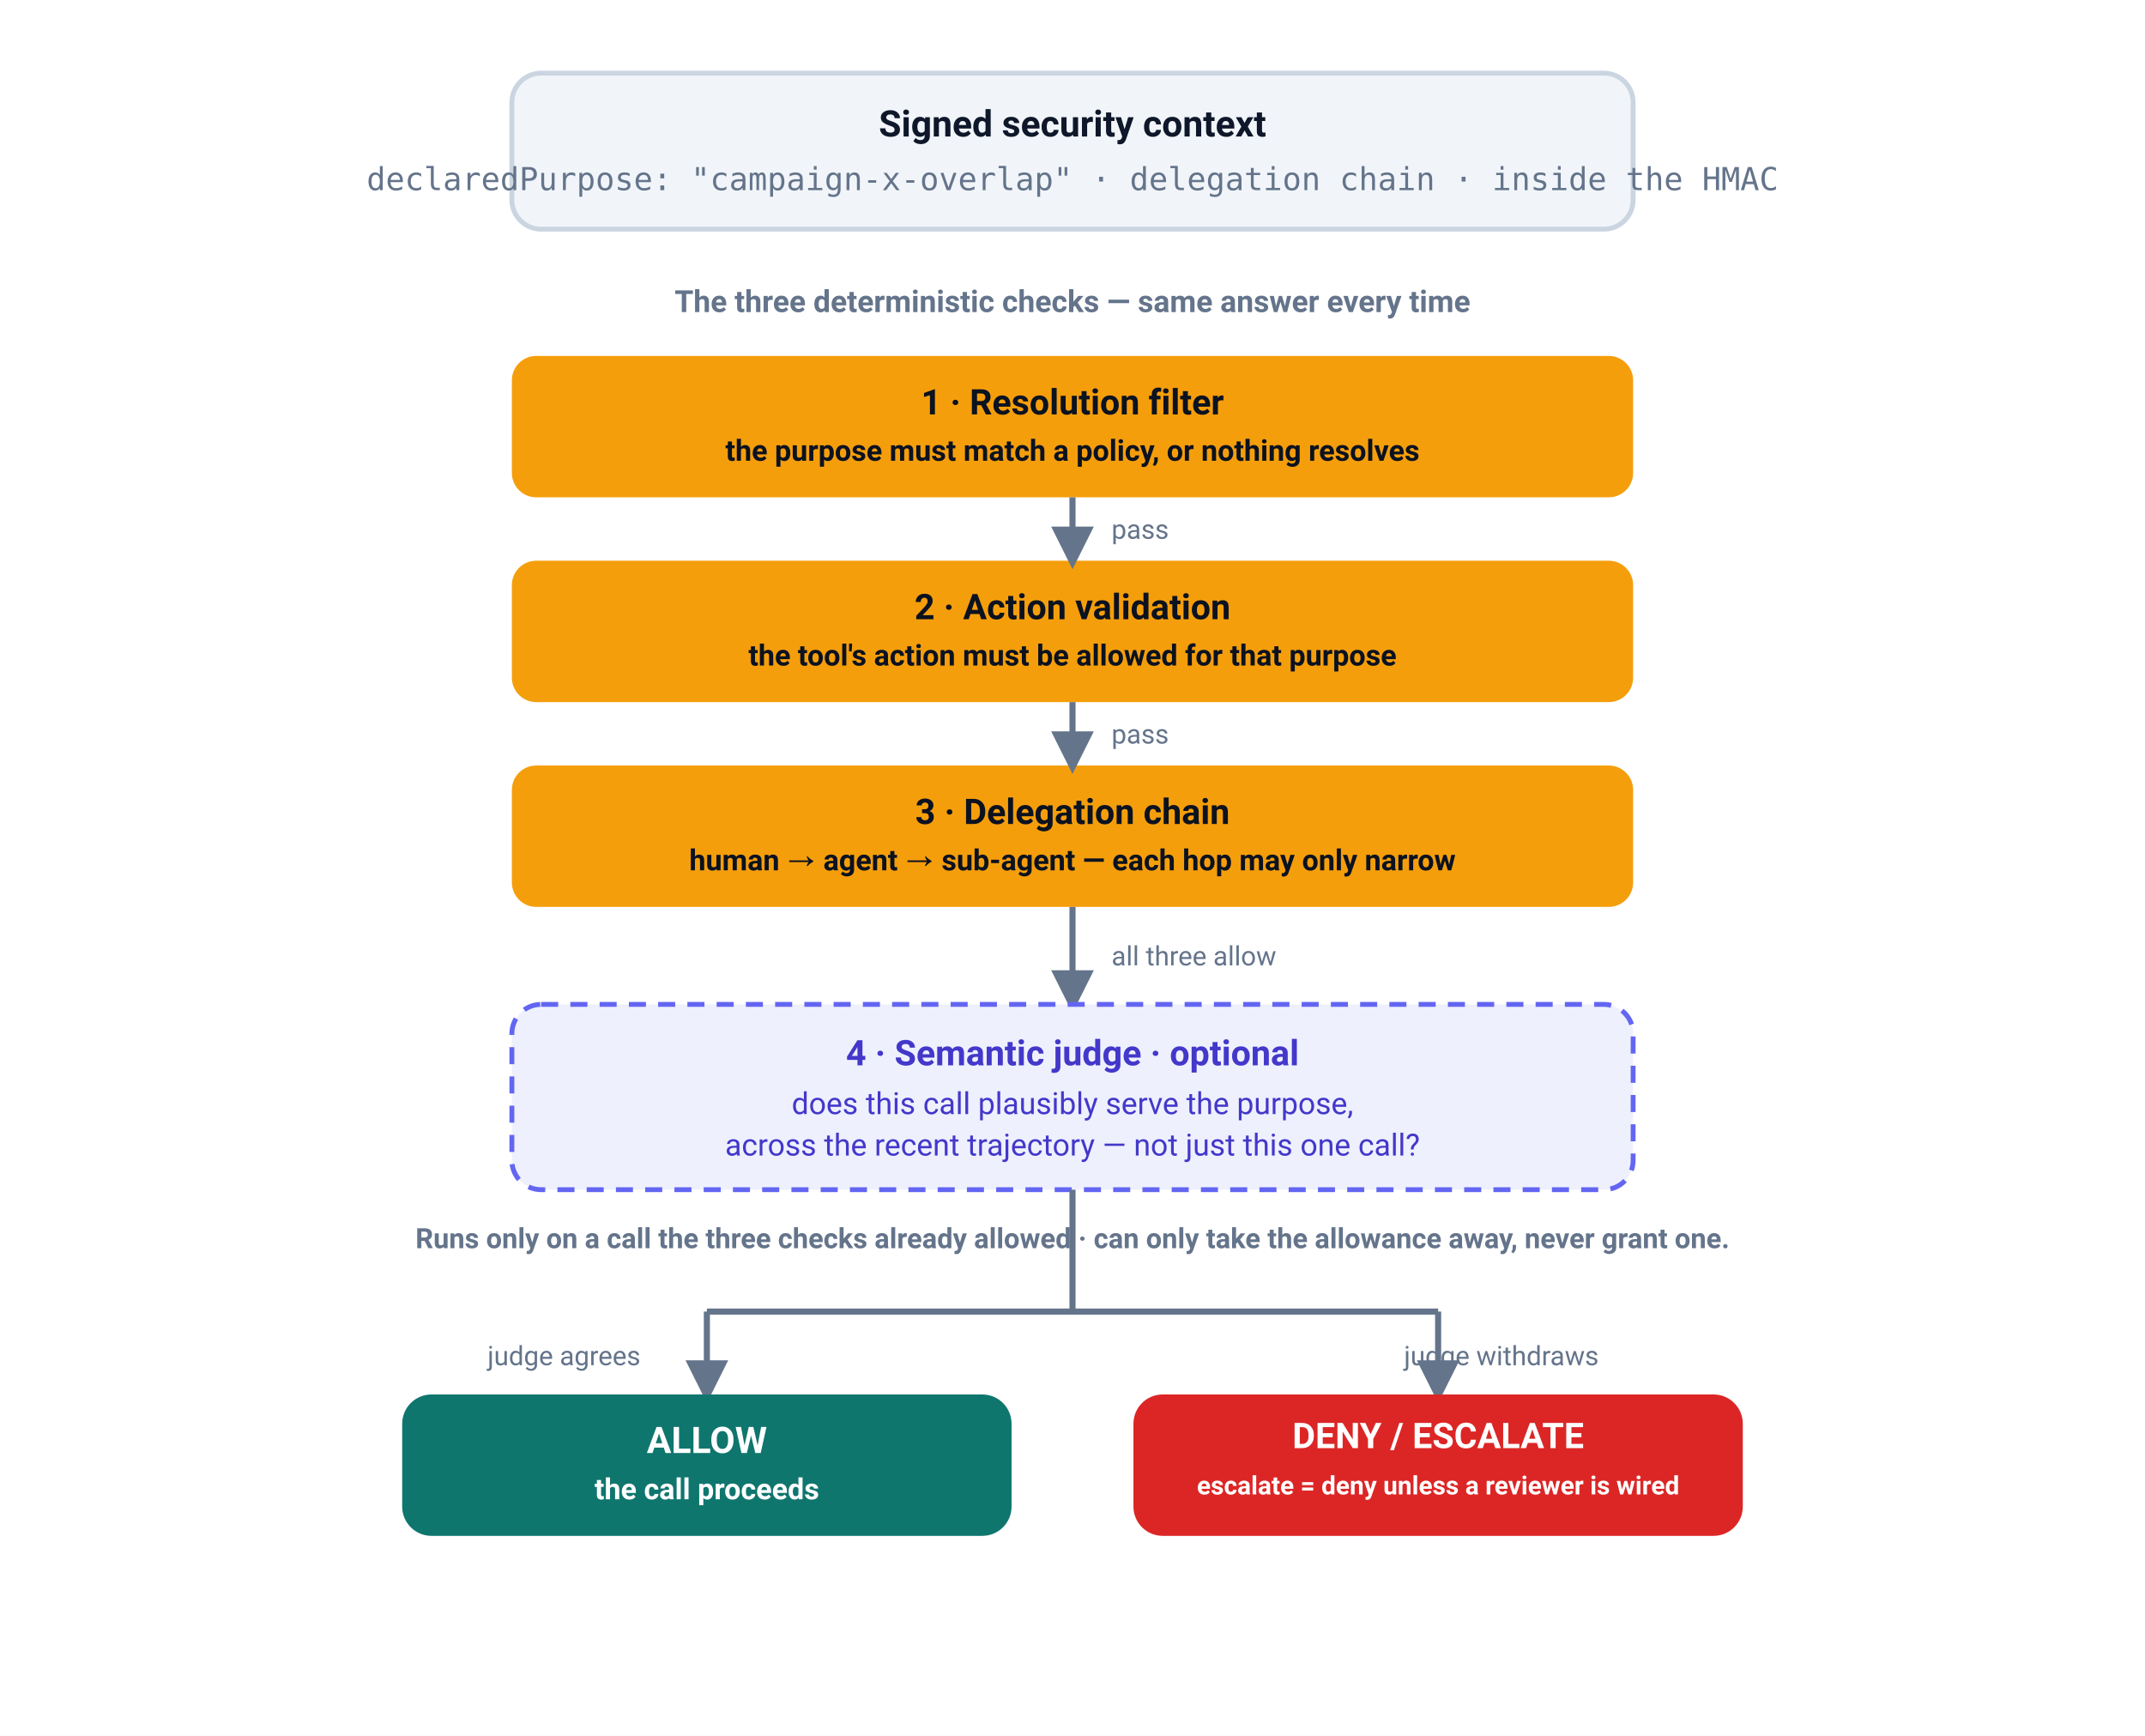
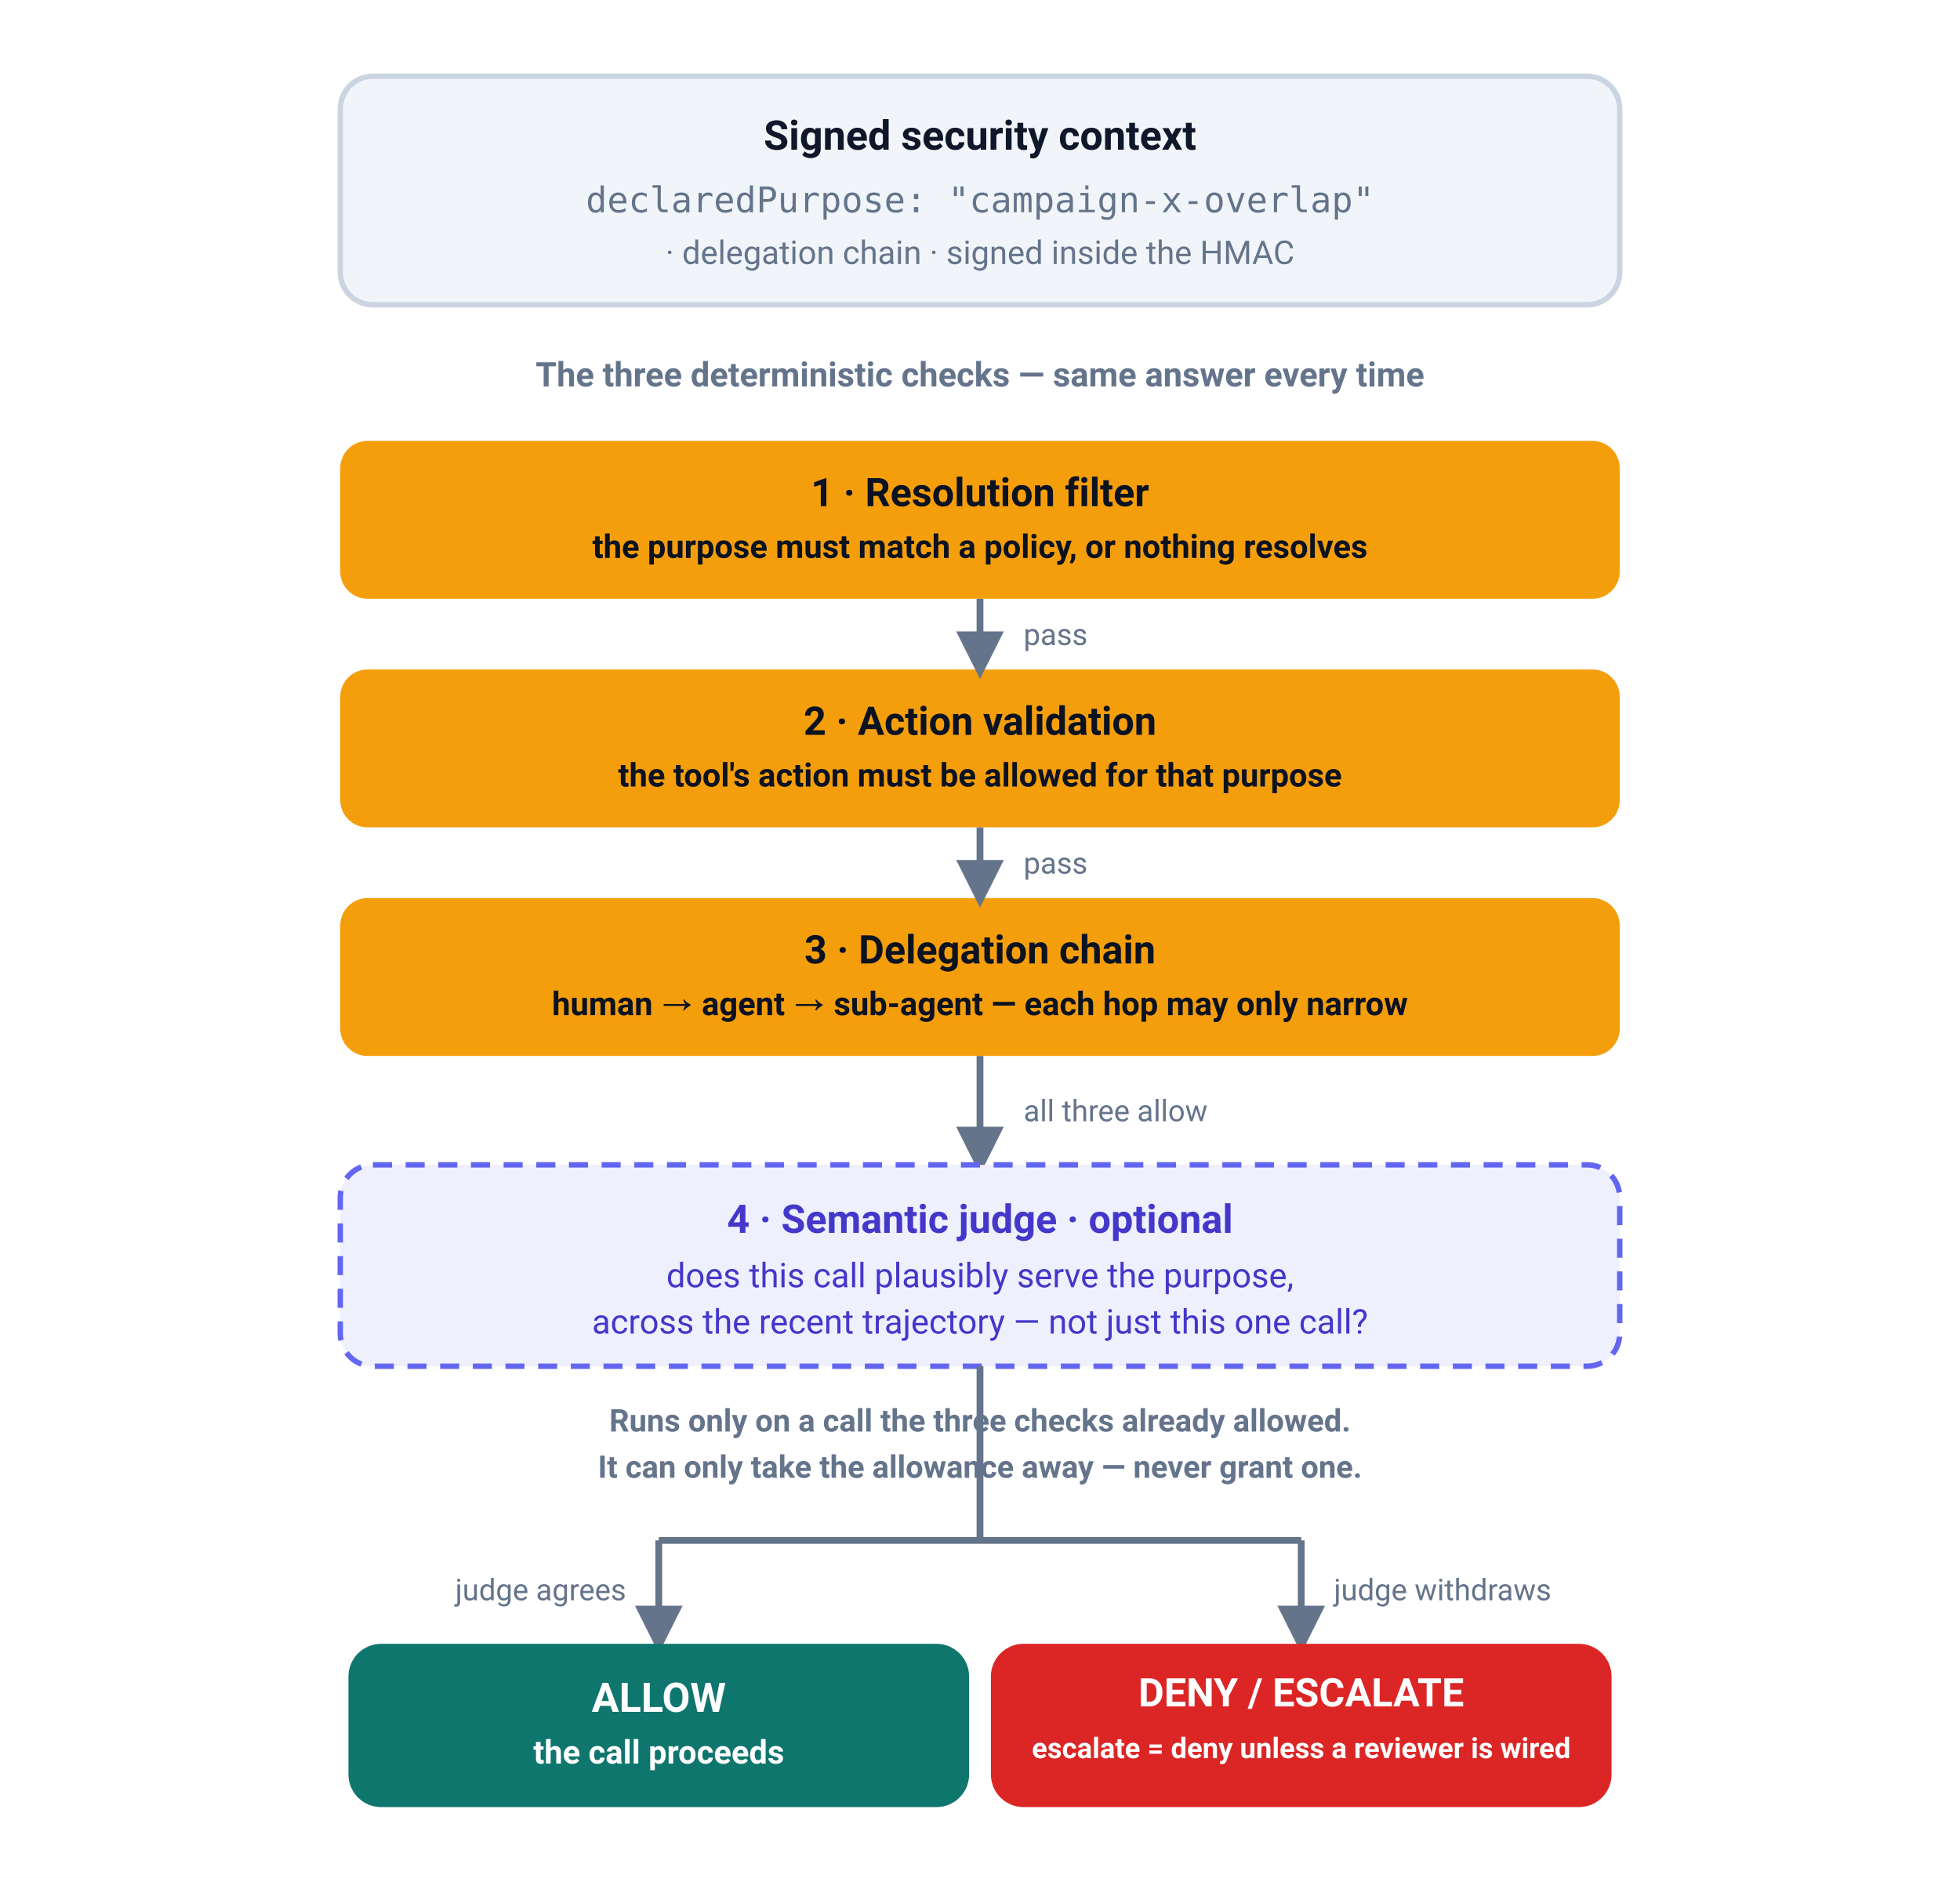
- <svg xmlns="http://www.w3.org/2000/svg" viewBox="0 0 880 712" role="img" aria-label="Purpose binding. A signed security context declares a purpose and a delegation chain, both inside the HMAC. Three deterministic checks run in order — resolution filter, action validation, delegation-chain narrowing. Only if all three allow does an optional semantic judge run: it asks whether the call plausibly serves the purpose across the recent trajectory, runs only on a call already allowed, and can only withdraw the allowance, never grant one. Outcome is ALLOW, or DENY/ESCALATE where escalate denies unless a reviewer is wired.">
-   <rect width="880" height="712" fill="#FFFFFF" />
+ <svg xmlns="http://www.w3.org/2000/svg" viewBox="0 0 720 690" role="img" aria-label="Purpose binding. A signed context declaring a purpose and delegation chain runs three deterministic checks in order — resolution filter, action validation, delegation-chain narrowing. Only if all three allow does an optional semantic judge run; it can only withdraw the allowance, never grant one, and escalate denies unless a reviewer is wired.">
+   <rect width="720" height="690" fill="#FFFFFF" />
  <defs>
    <marker id="ar-pl" viewBox="0 0 10 10" refX="8" refY="5" markerWidth="7" markerHeight="7" orient="auto-start-reverse">
      <path d="M0 0 L10 5 L0 10 z" fill="#64748B" />
    </marker>
  </defs>
-   <rect x="210.0" y="30" width="460" height="64" rx="12" fill="#F1F5F9" stroke="#CBD5E1" stroke-width="2" />
-   <text x="440.0" y="56" fill="#0F172A" font-size="15" font-weight="600" font-family="-apple-system,Segoe UI,Roboto,Helvetica,Arial,sans-serif" text-anchor="middle">Signed security context</text>
-   <text x="440.0" y="78" fill="#64748B" font-size="13" font-weight="400" font-family="ui-monospace,SFMono-Regular,Menlo,monospace" text-anchor="middle">declaredPurpose: "campaign-x-overlap" · delegation chain · inside the HMAC</text>
-   <text x="440.0" y="128" fill="#64748B" font-size="12.5" font-weight="700" font-family="-apple-system,Segoe UI,Roboto,Helvetica,Arial,sans-serif" text-anchor="middle">The three deterministic checks — same answer every time</text>
-   <rect x="210.0" y="146" width="460" height="58" rx="10" fill="#F59E0B" stroke="#F59E0B" stroke-width="0" />
-   <text x="440.0" y="170" fill="#0B1220" font-size="14.5" font-weight="700" font-family="-apple-system,Segoe UI,Roboto,Helvetica,Arial,sans-serif" text-anchor="middle">1 · Resolution filter</text>
-   <text x="440.0" y="189" fill="#0B1220" font-size="12" font-weight="600" font-family="-apple-system,Segoe UI,Roboto,Helvetica,Arial,sans-serif" text-anchor="middle">the purpose must match a policy, or nothing resolves</text>
-   <rect x="210.0" y="230" width="460" height="58" rx="10" fill="#F59E0B" stroke="#F59E0B" stroke-width="0" />
-   <text x="440.0" y="254" fill="#0B1220" font-size="14.5" font-weight="700" font-family="-apple-system,Segoe UI,Roboto,Helvetica,Arial,sans-serif" text-anchor="middle">2 · Action validation</text>
-   <text x="440.0" y="273" fill="#0B1220" font-size="12" font-weight="600" font-family="-apple-system,Segoe UI,Roboto,Helvetica,Arial,sans-serif" text-anchor="middle">the tool's action must be allowed for that purpose</text>
-   <line x1="440.0" y1="204" x2="440.0" y2="230" stroke="#64748B" stroke-width="2.5" marker-end="url(#ar-pl)" />
-   <text x="456.0" y="221" fill="#64748B" font-size="11" font-weight="400" font-family="-apple-system,Segoe UI,Roboto,Helvetica,Arial,sans-serif" text-anchor="start">pass</text>
-   <rect x="210.0" y="314" width="460" height="58" rx="10" fill="#F59E0B" stroke="#F59E0B" stroke-width="0" />
-   <text x="440.0" y="338" fill="#0B1220" font-size="14.5" font-weight="700" font-family="-apple-system,Segoe UI,Roboto,Helvetica,Arial,sans-serif" text-anchor="middle">3 · Delegation chain</text>
-   <text x="440.0" y="357" fill="#0B1220" font-size="12" font-weight="600" font-family="-apple-system,Segoe UI,Roboto,Helvetica,Arial,sans-serif" text-anchor="middle">human → agent → sub-agent — each hop may only narrow</text>
-   <line x1="440.0" y1="288" x2="440.0" y2="314" stroke="#64748B" stroke-width="2.5" marker-end="url(#ar-pl)" />
-   <text x="456.0" y="305" fill="#64748B" font-size="11" font-weight="400" font-family="-apple-system,Segoe UI,Roboto,Helvetica,Arial,sans-serif" text-anchor="start">pass</text>
-   <line x1="440.0" y1="372" x2="440.0" y2="412" stroke="#64748B" stroke-width="2.5" marker-end="url(#ar-pl)" />
-   <text x="456.0" y="396" fill="#64748B" font-size="11" font-weight="400" font-family="-apple-system,Segoe UI,Roboto,Helvetica,Arial,sans-serif" text-anchor="start">all three allow</text>
-   <rect x="210.0" y="412" width="460" height="76" rx="12" fill="#EEF0FE" stroke="#6366F1" stroke-width="2" stroke-dasharray="7 5" />
-   <text x="440.0" y="437" fill="#4338CA" font-size="14.5" font-weight="700" font-family="-apple-system,Segoe UI,Roboto,Helvetica,Arial,sans-serif" text-anchor="middle">4 · Semantic judge   ·   optional</text>
-   <text x="440.0" y="457" fill="#4338CA" font-size="12.5" font-weight="400" font-family="-apple-system,Segoe UI,Roboto,Helvetica,Arial,sans-serif" text-anchor="middle">does this call plausibly serve the purpose,</text>
-   <text x="440.0" y="474" fill="#4338CA" font-size="12.5" font-weight="400" font-family="-apple-system,Segoe UI,Roboto,Helvetica,Arial,sans-serif" text-anchor="middle">across the recent trajectory — not just this one call?</text>
-   <text x="440.0" y="512" fill="#64748B" font-size="11.5" font-weight="600" font-family="-apple-system,Segoe UI,Roboto,Helvetica,Arial,sans-serif" text-anchor="middle">Runs only on a call the three checks already allowed · can only take the allowance away, never grant one.</text>
-   <path d="M440.0 488 L440.0 538 M290.0 538 L590.0 538" fill="none" stroke="#64748B" stroke-width="2.5" />
-   <line x1="290.0" y1="538" x2="290.0" y2="572" stroke="#64748B" stroke-width="2.5" marker-end="url(#ar-pl)" />
-   <text x="200.0" y="560" fill="#64748B" font-size="11" font-weight="400" font-family="-apple-system,Segoe UI,Roboto,Helvetica,Arial,sans-serif" text-anchor="start">judge agrees</text>
-   <rect x="165.0" y="572" width="250" height="58" rx="12" fill="#0F766E" stroke="#0F766E" stroke-width="0" />
-   <text x="290.0" y="596" fill="#FFFFFF" font-size="15" font-weight="700" font-family="-apple-system,Segoe UI,Roboto,Helvetica,Arial,sans-serif" text-anchor="middle">ALLOW</text>
-   <text x="290.0" y="615" fill="#FFFFFF" font-size="12" font-weight="600" font-family="-apple-system,Segoe UI,Roboto,Helvetica,Arial,sans-serif" text-anchor="middle">the call proceeds</text>
-   <line x1="590.0" y1="538" x2="590.0" y2="572" stroke="#64748B" stroke-width="2.5" marker-end="url(#ar-pl)" />
-   <text x="576.0" y="560" fill="#64748B" font-size="11" font-weight="400" font-family="-apple-system,Segoe UI,Roboto,Helvetica,Arial,sans-serif" text-anchor="start">judge withdraws</text>
-   <rect x="465.0" y="572" width="250" height="58" rx="12" fill="#DC2626" stroke="#DC2626" stroke-width="0" />
-   <text x="590.0" y="594" fill="#FFFFFF" font-size="14.5" font-weight="700" font-family="-apple-system,Segoe UI,Roboto,Helvetica,Arial,sans-serif" text-anchor="middle">DENY / ESCALATE</text>
-   <text x="590.0" y="613" fill="#FFFFFF" font-size="10.5" font-weight="600" font-family="-apple-system,Segoe UI,Roboto,Helvetica,Arial,sans-serif" text-anchor="middle">escalate = deny unless a reviewer is wired</text>
+   <rect x="125.0" y="28" width="470" height="84" rx="12" fill="#F1F5F9" stroke="#CBD5E1" stroke-width="2" />
+   <text x="360.0" y="55" fill="#0F172A" font-size="15" font-weight="600" font-family="-apple-system,Segoe UI,Roboto,Helvetica,Arial,sans-serif" text-anchor="middle">Signed security context</text>
+   <text x="360.0" y="78" fill="#64748B" font-size="13" font-weight="400" font-family="ui-monospace,SFMono-Regular,Menlo,monospace" text-anchor="middle">declaredPurpose: "campaign-x-overlap"</text>
+   <text x="360.0" y="97" fill="#64748B" font-size="12" font-weight="400" font-family="-apple-system,Segoe UI,Roboto,Helvetica,Arial,sans-serif" text-anchor="middle">· delegation chain · signed inside the HMAC</text>
+   <text x="360.0" y="142" fill="#64748B" font-size="12.5" font-weight="700" font-family="-apple-system,Segoe UI,Roboto,Helvetica,Arial,sans-serif" text-anchor="middle">The three deterministic checks — same answer every time</text>
+   <rect x="125.0" y="162" width="470" height="58" rx="10" fill="#F59E0B" stroke="#F59E0B" stroke-width="0" />
+   <text x="360.0" y="186" fill="#0B1220" font-size="14.5" font-weight="700" font-family="-apple-system,Segoe UI,Roboto,Helvetica,Arial,sans-serif" text-anchor="middle">1 · Resolution filter</text>
+   <text x="360.0" y="205" fill="#0B1220" font-size="12" font-weight="600" font-family="-apple-system,Segoe UI,Roboto,Helvetica,Arial,sans-serif" text-anchor="middle">the purpose must match a policy, or nothing resolves</text>
+   <rect x="125.0" y="246" width="470" height="58" rx="10" fill="#F59E0B" stroke="#F59E0B" stroke-width="0" />
+   <text x="360.0" y="270" fill="#0B1220" font-size="14.5" font-weight="700" font-family="-apple-system,Segoe UI,Roboto,Helvetica,Arial,sans-serif" text-anchor="middle">2 · Action validation</text>
+   <text x="360.0" y="289" fill="#0B1220" font-size="12" font-weight="600" font-family="-apple-system,Segoe UI,Roboto,Helvetica,Arial,sans-serif" text-anchor="middle">the tool's action must be allowed for that purpose</text>
+   <line x1="360.0" y1="220" x2="360.0" y2="246" stroke="#64748B" stroke-width="2.5" marker-end="url(#ar-pl)" />
+   <text x="376.0" y="237" fill="#64748B" font-size="11" font-weight="400" font-family="-apple-system,Segoe UI,Roboto,Helvetica,Arial,sans-serif" text-anchor="start">pass</text>
+   <rect x="125.0" y="330" width="470" height="58" rx="10" fill="#F59E0B" stroke="#F59E0B" stroke-width="0" />
+   <text x="360.0" y="354" fill="#0B1220" font-size="14.5" font-weight="700" font-family="-apple-system,Segoe UI,Roboto,Helvetica,Arial,sans-serif" text-anchor="middle">3 · Delegation chain</text>
+   <text x="360.0" y="373" fill="#0B1220" font-size="12" font-weight="600" font-family="-apple-system,Segoe UI,Roboto,Helvetica,Arial,sans-serif" text-anchor="middle">human → agent → sub-agent — each hop may only narrow</text>
+   <line x1="360.0" y1="304" x2="360.0" y2="330" stroke="#64748B" stroke-width="2.5" marker-end="url(#ar-pl)" />
+   <text x="376.0" y="321" fill="#64748B" font-size="11" font-weight="400" font-family="-apple-system,Segoe UI,Roboto,Helvetica,Arial,sans-serif" text-anchor="start">pass</text>
+   <line x1="360.0" y1="388" x2="360.0" y2="428" stroke="#64748B" stroke-width="2.5" marker-end="url(#ar-pl)" />
+   <text x="376.0" y="412" fill="#64748B" font-size="11" font-weight="400" font-family="-apple-system,Segoe UI,Roboto,Helvetica,Arial,sans-serif" text-anchor="start">all three allow</text>
+   <rect x="125.0" y="428" width="470" height="74" rx="12" fill="#EEF0FE" stroke="#6366F1" stroke-width="2" stroke-dasharray="7 5" />
+   <text x="360.0" y="453" fill="#4338CA" font-size="14.5" font-weight="700" font-family="-apple-system,Segoe UI,Roboto,Helvetica,Arial,sans-serif" text-anchor="middle">4 · Semantic judge   ·   optional</text>
+   <text x="360.0" y="473" fill="#4338CA" font-size="12.5" font-weight="400" font-family="-apple-system,Segoe UI,Roboto,Helvetica,Arial,sans-serif" text-anchor="middle">does this call plausibly serve the purpose,</text>
+   <text x="360.0" y="490" fill="#4338CA" font-size="12.5" font-weight="400" font-family="-apple-system,Segoe UI,Roboto,Helvetica,Arial,sans-serif" text-anchor="middle">across the recent trajectory — not just this one call?</text>
+   <text x="360.0" y="526" fill="#64748B" font-size="11.5" font-weight="600" font-family="-apple-system,Segoe UI,Roboto,Helvetica,Arial,sans-serif" text-anchor="middle">Runs only on a call the three checks already allowed.</text>
+   <text x="360.0" y="543" fill="#64748B" font-size="11.5" font-weight="600" font-family="-apple-system,Segoe UI,Roboto,Helvetica,Arial,sans-serif" text-anchor="middle">It can only take the allowance away — never grant one.</text>
+   <path d="M360.0 502 L360.0 566 M242.0 566 L478.0 566" fill="none" stroke="#64748B" stroke-width="2.5" />
+   <text x="230.0" y="588" fill="#64748B" font-size="11" font-weight="400" font-family="-apple-system,Segoe UI,Roboto,Helvetica,Arial,sans-serif" text-anchor="end">judge agrees</text>
+   <text x="490.0" y="588" fill="#64748B" font-size="11" font-weight="400" font-family="-apple-system,Segoe UI,Roboto,Helvetica,Arial,sans-serif" text-anchor="start">judge withdraws</text>
+   <line x1="242.0" y1="566" x2="242.0" y2="604" stroke="#64748B" stroke-width="2.5" marker-end="url(#ar-pl)" />
+   <line x1="478.0" y1="566" x2="478.0" y2="604" stroke="#64748B" stroke-width="2.5" marker-end="url(#ar-pl)" />
+   <rect x="128.0" y="604" width="228" height="60" rx="12" fill="#0F766E" stroke="#0F766E" stroke-width="0" />
+   <text x="242.0" y="629" fill="#FFFFFF" font-size="15" font-weight="700" font-family="-apple-system,Segoe UI,Roboto,Helvetica,Arial,sans-serif" text-anchor="middle">ALLOW</text>
+   <text x="242.0" y="648" fill="#FFFFFF" font-size="12" font-weight="600" font-family="-apple-system,Segoe UI,Roboto,Helvetica,Arial,sans-serif" text-anchor="middle">the call proceeds</text>
+   <rect x="364.0" y="604" width="228" height="60" rx="12" fill="#DC2626" stroke="#DC2626" stroke-width="0" />
+   <text x="478.0" y="627" fill="#FFFFFF" font-size="14.5" font-weight="700" font-family="-apple-system,Segoe UI,Roboto,Helvetica,Arial,sans-serif" text-anchor="middle">DENY / ESCALATE</text>
+   <text x="478.0" y="646" fill="#FFFFFF" font-size="10.5" font-weight="600" font-family="-apple-system,Segoe UI,Roboto,Helvetica,Arial,sans-serif" text-anchor="middle">escalate = deny unless a reviewer is wired</text>
</svg>
